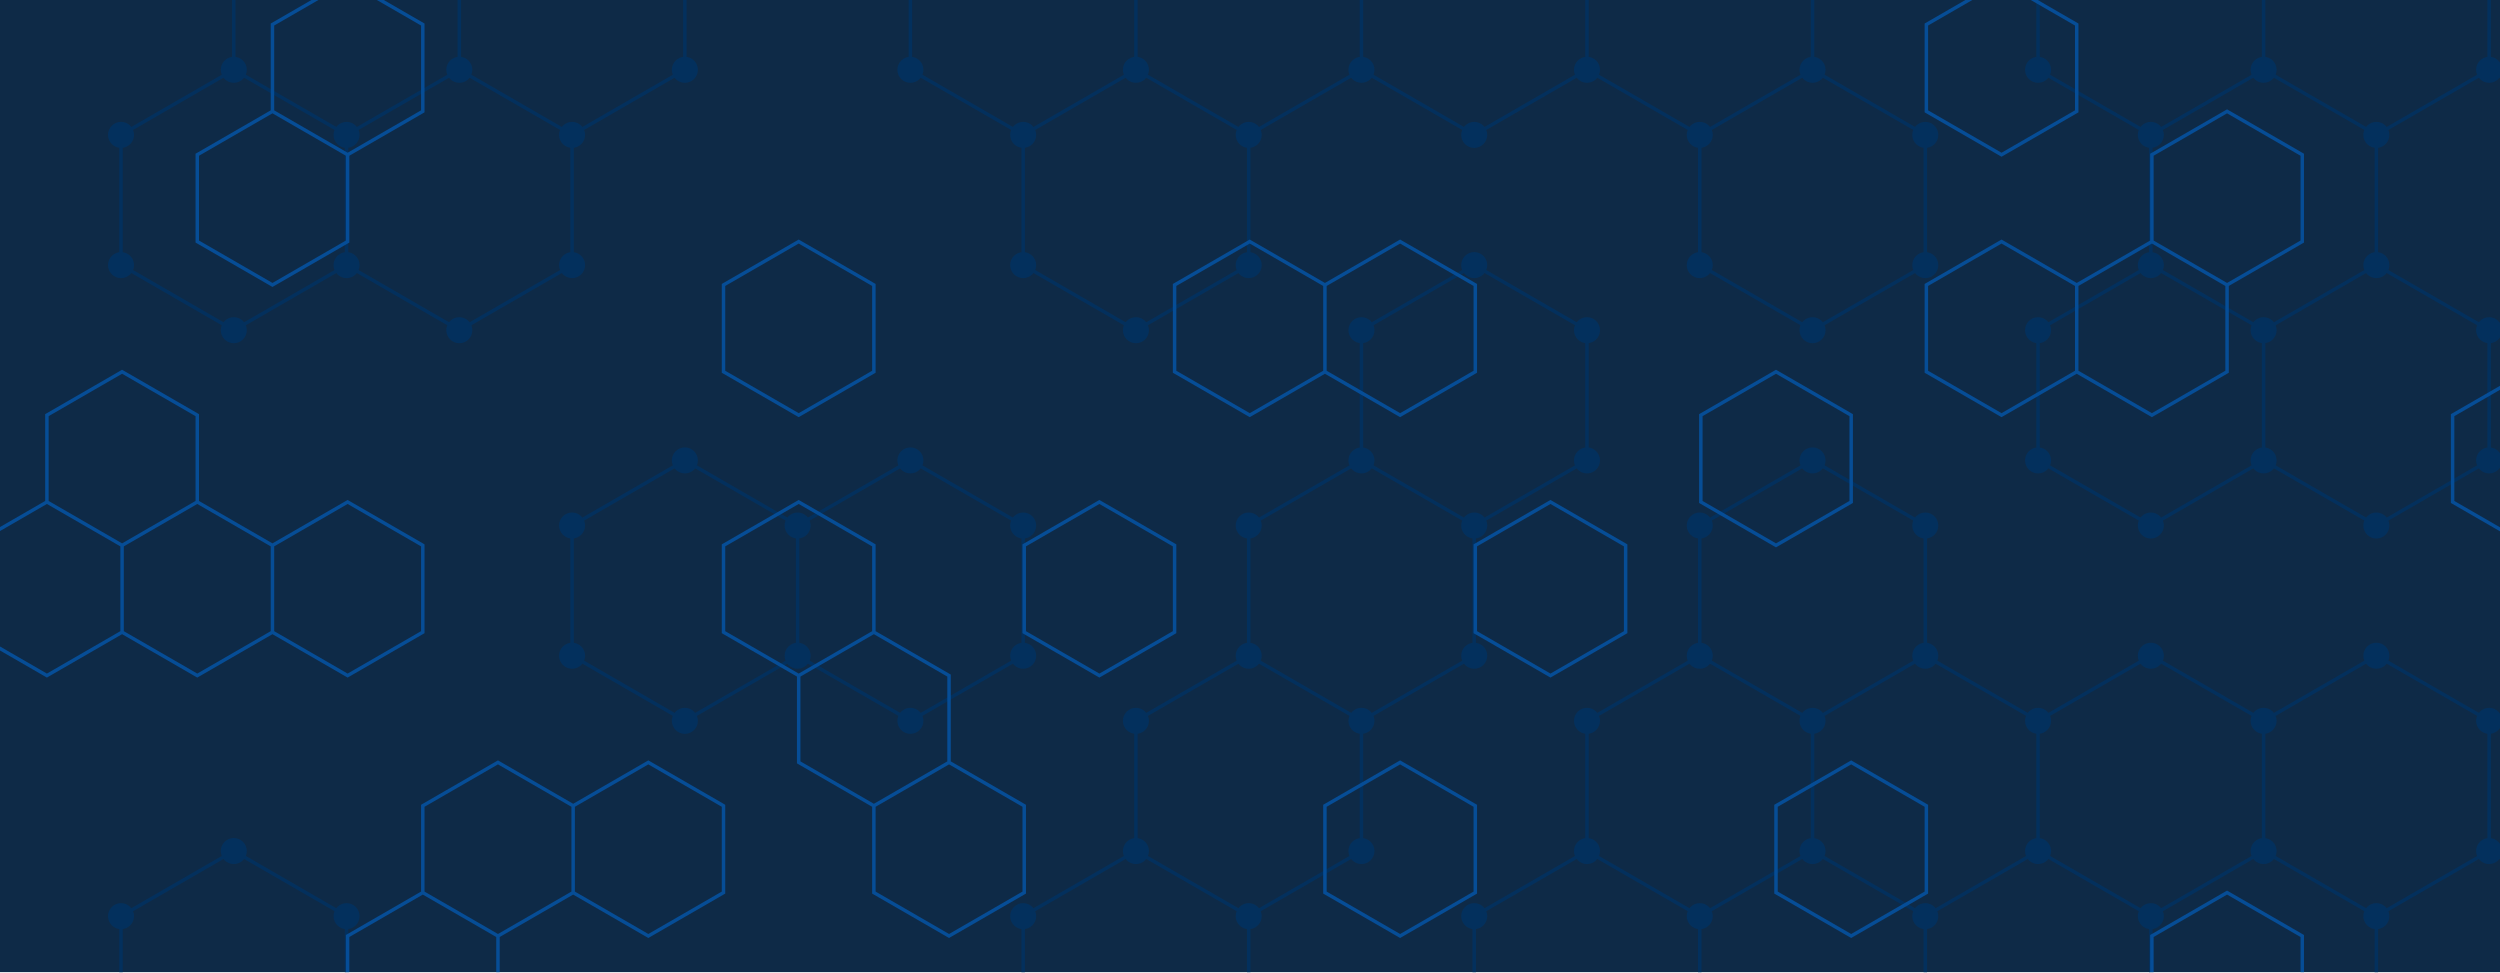
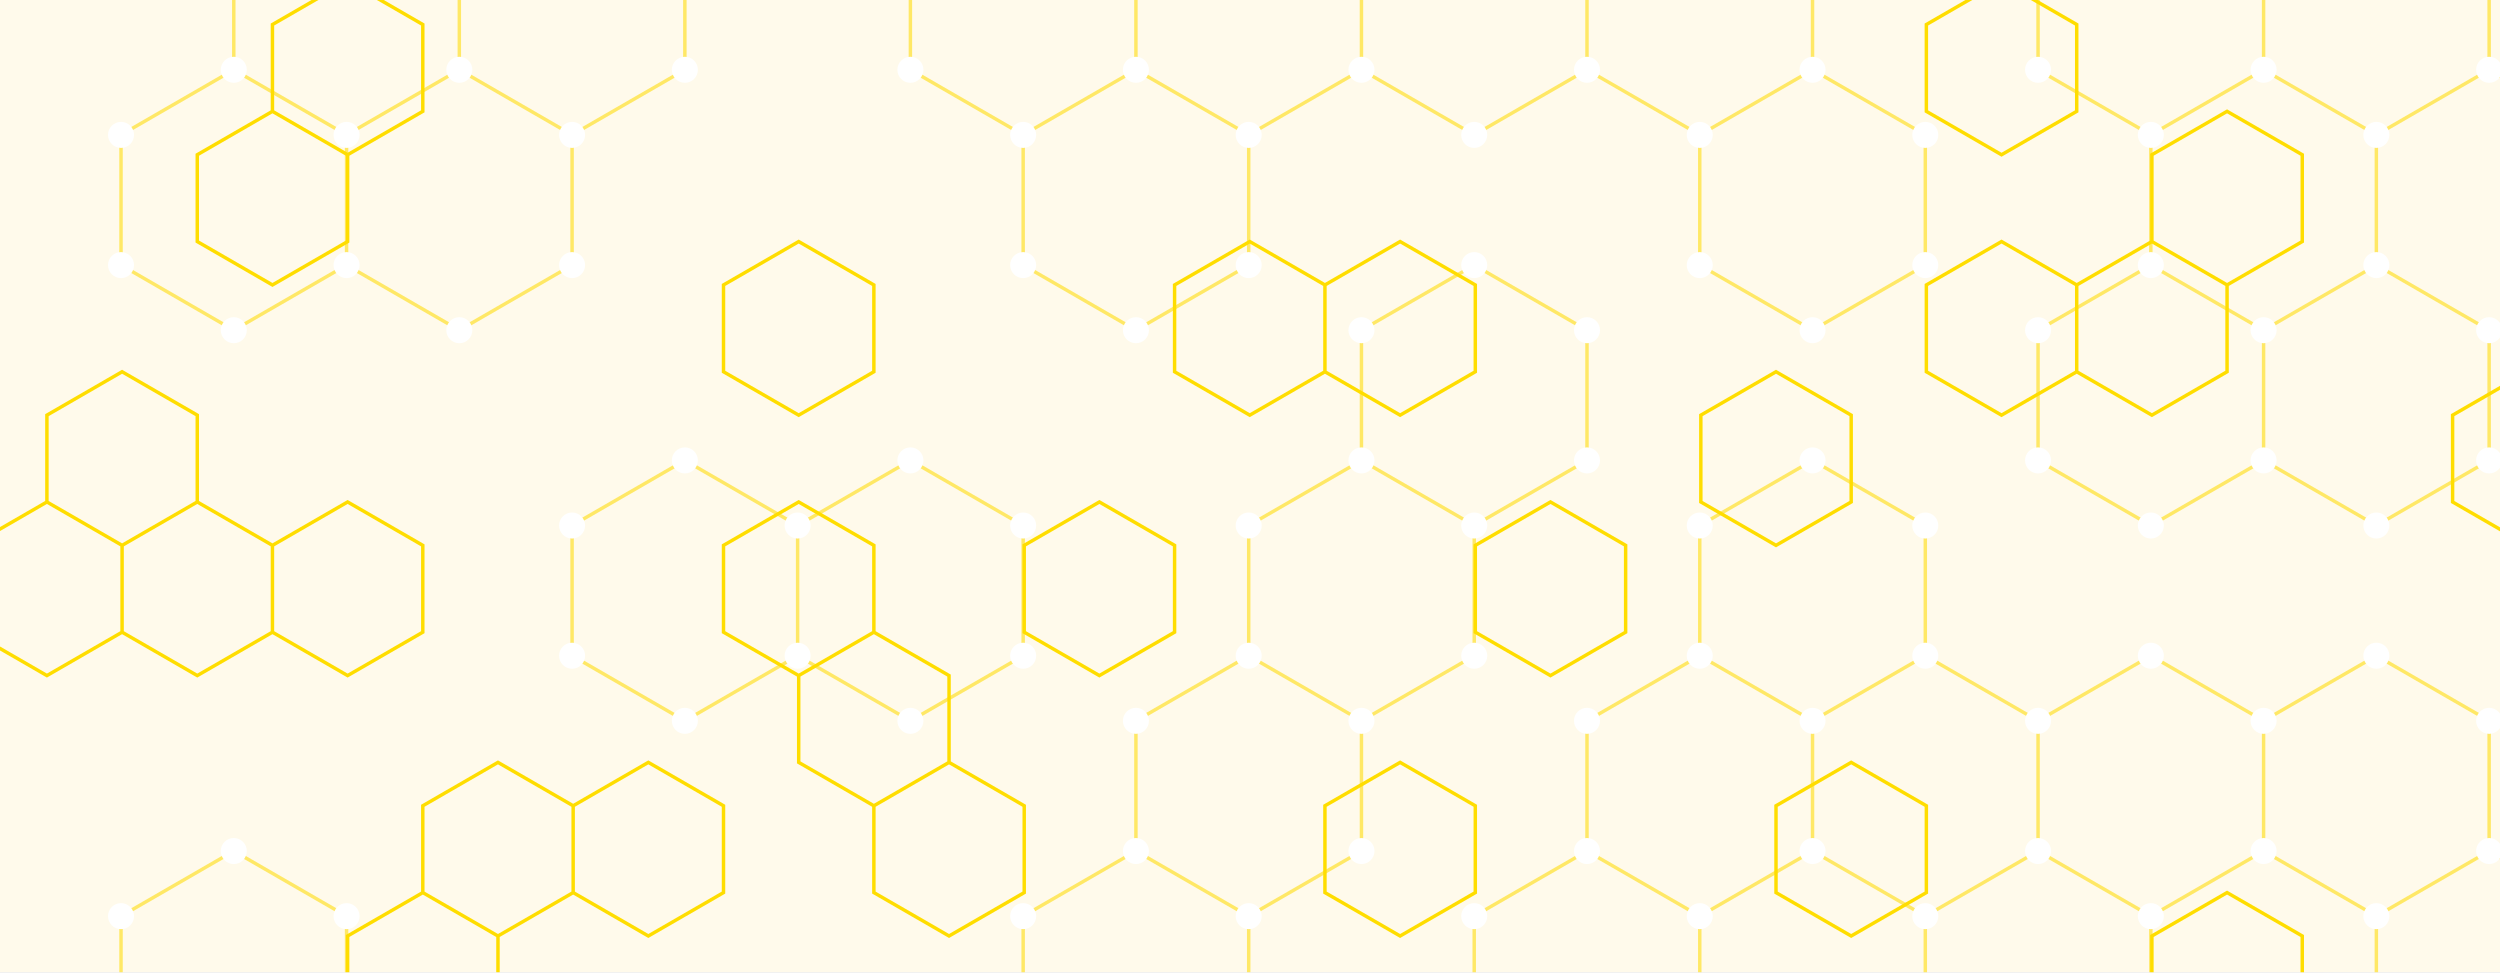
<svg xmlns="http://www.w3.org/2000/svg" version="1.1" width="1440" height="560" preserveAspectRatio="none" viewBox="0 0 1440 560">
  <g mask="url(&quot;#SvgjsMask1000&quot;)" fill="none">
-     <rect width="1440" height="560" x="0" y="0" fill="#0e2a47" />
-     <path d="M134.66 40.2L199.62 77.7L199.62 152.7L134.66 190.2L69.71 152.7L69.71 77.7zM134.66 490.2L199.62 527.7L199.62 602.7L134.66 640.2L69.71 602.7L69.71 527.7zM199.62 -72.3L264.57 -34.8L264.57 40.2L199.62 77.7L134.66 40.2L134.66 -34.8zM264.57 40.2L329.52 77.7L329.52 152.7L264.57 190.2L199.62 152.7L199.62 77.7zM329.52 -72.3L394.48 -34.8L394.48 40.2L329.52 77.7L264.57 40.2L264.57 -34.8zM394.48 265.2L459.43 302.7L459.43 377.7L394.48 415.2L329.52 377.7L329.52 302.7zM524.39 265.2L589.34 302.7L589.34 377.7L524.39 415.2L459.43 377.7L459.43 302.7zM589.34 -72.3L654.29 -34.8L654.29 40.2L589.34 77.7L524.39 40.2L524.39 -34.8zM654.29 40.2L719.25 77.7L719.25 152.7L654.29 190.2L589.34 152.7L589.34 77.7zM654.29 490.2L719.25 527.7L719.25 602.7L654.29 640.2L589.34 602.7L589.34 527.7zM719.25 -72.3L784.2 -34.8L784.2 40.2L719.25 77.7L654.29 40.2L654.29 -34.8zM784.2 265.2L849.16 302.7L849.16 377.7L784.2 415.2L719.25 377.7L719.25 302.7zM719.25 377.7L784.2 415.2L784.2 490.2L719.25 527.7L654.29 490.2L654.29 415.2zM849.15 -72.3L914.11 -34.8L914.11 40.2L849.15 77.7L784.2 40.2L784.2 -34.8zM849.15 152.7L914.11 190.2L914.11 265.2L849.15 302.7L784.2 265.2L784.2 190.2zM914.11 490.2L979.06 527.7L979.06 602.7L914.11 640.2L849.15 602.7L849.15 527.7zM979.06 -72.3L1044.02 -34.8L1044.02 40.2L979.06 77.7L914.11 40.2L914.11 -34.8zM1044.02 40.2L1108.97 77.7L1108.97 152.7L1044.02 190.2L979.06 152.7L979.06 77.7zM1044.02 265.2L1108.97 302.7L1108.97 377.7L1044.02 415.2L979.06 377.7L979.06 302.7zM979.06 377.7L1044.02 415.2L1044.02 490.2L979.06 527.7L914.11 490.2L914.11 415.2zM1044.02 490.2L1108.97 527.7L1108.97 602.7L1044.02 640.2L979.06 602.7L979.06 527.7zM1108.97 377.7L1173.92 415.2L1173.92 490.2L1108.97 527.7L1044.02 490.2L1044.02 415.2zM1238.88 -72.3L1303.83 -34.8L1303.83 40.2L1238.88 77.7L1173.92 40.2L1173.92 -34.8zM1303.83 40.2L1368.78 77.7L1368.78 152.7L1303.83 190.2L1238.88 152.7L1238.88 77.7zM1238.88 152.7L1303.83 190.2L1303.83 265.2L1238.88 302.7L1173.92 265.2L1173.92 190.2zM1238.88 377.7L1303.83 415.2L1303.83 490.2L1238.88 527.7L1173.92 490.2L1173.92 415.2zM1303.83 490.2L1368.78 527.7L1368.78 602.7L1303.83 640.2L1238.88 602.7L1238.88 527.7zM1368.79 -72.3L1433.74 -34.8L1433.74 40.2L1368.79 77.7L1303.83 40.2L1303.83 -34.8zM1368.79 152.7L1433.74 190.2L1433.74 265.2L1368.79 302.7L1303.83 265.2L1303.83 190.2zM1368.79 377.7L1433.74 415.2L1433.74 490.2L1368.79 527.7L1303.83 490.2L1303.83 415.2zM1433.74 490.2L1498.69 527.7L1498.69 602.7L1433.74 640.2L1368.79 602.7L1368.79 527.7zM1498.69 -72.3L1563.65 -34.8L1563.65 40.2L1498.69 77.7L1433.74 40.2L1433.74 -34.8zM1563.65 40.2L1628.6 77.7L1628.6 152.7L1563.65 190.2L1498.69 152.7L1498.69 77.7zM1563.65 265.2L1628.6 302.7L1628.6 377.7L1563.65 415.2L1498.69 377.7L1498.69 302.7z" stroke="#03305d" stroke-width="2" />
-     <path d="M127.16 40.2 a7.5 7.5 0 1 0 15 0 a7.5 7.5 0 1 0 -15 0zM192.12 77.7 a7.5 7.5 0 1 0 15 0 a7.5 7.5 0 1 0 -15 0zM192.12 152.7 a7.5 7.5 0 1 0 15 0 a7.5 7.5 0 1 0 -15 0zM127.16 190.2 a7.5 7.5 0 1 0 15 0 a7.5 7.5 0 1 0 -15 0zM62.21 152.7 a7.5 7.5 0 1 0 15 0 a7.5 7.5 0 1 0 -15 0zM62.21 77.7 a7.5 7.5 0 1 0 15 0 a7.5 7.5 0 1 0 -15 0zM127.16 490.2 a7.5 7.5 0 1 0 15 0 a7.5 7.5 0 1 0 -15 0zM192.12 527.7 a7.5 7.5 0 1 0 15 0 a7.5 7.5 0 1 0 -15 0zM192.12 602.7 a7.5 7.5 0 1 0 15 0 a7.5 7.5 0 1 0 -15 0zM127.16 640.2 a7.5 7.5 0 1 0 15 0 a7.5 7.5 0 1 0 -15 0zM62.21 602.7 a7.5 7.5 0 1 0 15 0 a7.5 7.5 0 1 0 -15 0zM62.21 527.7 a7.5 7.5 0 1 0 15 0 a7.5 7.5 0 1 0 -15 0zM192.12 -72.3 a7.5 7.5 0 1 0 15 0 a7.5 7.5 0 1 0 -15 0zM257.07 -34.8 a7.5 7.5 0 1 0 15 0 a7.5 7.5 0 1 0 -15 0zM257.07 40.2 a7.5 7.5 0 1 0 15 0 a7.5 7.5 0 1 0 -15 0zM127.16 -34.8 a7.5 7.5 0 1 0 15 0 a7.5 7.5 0 1 0 -15 0zM322.02 77.7 a7.5 7.5 0 1 0 15 0 a7.5 7.5 0 1 0 -15 0zM322.02 152.7 a7.5 7.5 0 1 0 15 0 a7.5 7.5 0 1 0 -15 0zM257.07 190.2 a7.5 7.5 0 1 0 15 0 a7.5 7.5 0 1 0 -15 0zM322.02 -72.3 a7.5 7.5 0 1 0 15 0 a7.5 7.5 0 1 0 -15 0zM386.98 -34.8 a7.5 7.5 0 1 0 15 0 a7.5 7.5 0 1 0 -15 0zM386.98 40.2 a7.5 7.5 0 1 0 15 0 a7.5 7.5 0 1 0 -15 0zM386.98 265.2 a7.5 7.5 0 1 0 15 0 a7.5 7.5 0 1 0 -15 0zM451.93 302.7 a7.5 7.5 0 1 0 15 0 a7.5 7.5 0 1 0 -15 0zM451.93 377.7 a7.5 7.5 0 1 0 15 0 a7.5 7.5 0 1 0 -15 0zM386.98 415.2 a7.5 7.5 0 1 0 15 0 a7.5 7.5 0 1 0 -15 0zM322.02 377.7 a7.5 7.5 0 1 0 15 0 a7.5 7.5 0 1 0 -15 0zM322.02 302.7 a7.5 7.5 0 1 0 15 0 a7.5 7.5 0 1 0 -15 0zM516.89 265.2 a7.5 7.5 0 1 0 15 0 a7.5 7.5 0 1 0 -15 0zM581.84 302.7 a7.5 7.5 0 1 0 15 0 a7.5 7.5 0 1 0 -15 0zM581.84 377.7 a7.5 7.5 0 1 0 15 0 a7.5 7.5 0 1 0 -15 0zM516.89 415.2 a7.5 7.5 0 1 0 15 0 a7.5 7.5 0 1 0 -15 0zM581.84 -72.3 a7.5 7.5 0 1 0 15 0 a7.5 7.5 0 1 0 -15 0zM646.79 -34.8 a7.5 7.5 0 1 0 15 0 a7.5 7.5 0 1 0 -15 0zM646.79 40.2 a7.5 7.5 0 1 0 15 0 a7.5 7.5 0 1 0 -15 0zM581.84 77.7 a7.5 7.5 0 1 0 15 0 a7.5 7.5 0 1 0 -15 0zM516.89 40.2 a7.5 7.5 0 1 0 15 0 a7.5 7.5 0 1 0 -15 0zM516.89 -34.8 a7.5 7.5 0 1 0 15 0 a7.5 7.5 0 1 0 -15 0zM711.75 77.7 a7.5 7.5 0 1 0 15 0 a7.5 7.5 0 1 0 -15 0zM711.75 152.7 a7.5 7.5 0 1 0 15 0 a7.5 7.5 0 1 0 -15 0zM646.79 190.2 a7.5 7.5 0 1 0 15 0 a7.5 7.5 0 1 0 -15 0zM581.84 152.7 a7.5 7.5 0 1 0 15 0 a7.5 7.5 0 1 0 -15 0zM646.79 490.2 a7.5 7.5 0 1 0 15 0 a7.5 7.5 0 1 0 -15 0zM711.75 527.7 a7.5 7.5 0 1 0 15 0 a7.5 7.5 0 1 0 -15 0zM711.75 602.7 a7.5 7.5 0 1 0 15 0 a7.5 7.5 0 1 0 -15 0zM646.79 640.2 a7.5 7.5 0 1 0 15 0 a7.5 7.5 0 1 0 -15 0zM581.84 602.7 a7.5 7.5 0 1 0 15 0 a7.5 7.5 0 1 0 -15 0zM581.84 527.7 a7.5 7.5 0 1 0 15 0 a7.5 7.5 0 1 0 -15 0zM711.75 -72.3 a7.5 7.5 0 1 0 15 0 a7.5 7.5 0 1 0 -15 0zM776.7 -34.8 a7.5 7.5 0 1 0 15 0 a7.5 7.5 0 1 0 -15 0zM776.7 40.2 a7.5 7.5 0 1 0 15 0 a7.5 7.5 0 1 0 -15 0zM776.7 265.2 a7.5 7.5 0 1 0 15 0 a7.5 7.5 0 1 0 -15 0zM841.66 302.7 a7.5 7.5 0 1 0 15 0 a7.5 7.5 0 1 0 -15 0zM841.66 377.7 a7.5 7.5 0 1 0 15 0 a7.5 7.5 0 1 0 -15 0zM776.7 415.2 a7.5 7.5 0 1 0 15 0 a7.5 7.5 0 1 0 -15 0zM711.75 377.7 a7.5 7.5 0 1 0 15 0 a7.5 7.5 0 1 0 -15 0zM711.75 302.7 a7.5 7.5 0 1 0 15 0 a7.5 7.5 0 1 0 -15 0zM776.7 490.2 a7.5 7.5 0 1 0 15 0 a7.5 7.5 0 1 0 -15 0zM646.79 415.2 a7.5 7.5 0 1 0 15 0 a7.5 7.5 0 1 0 -15 0zM841.65 -72.3 a7.5 7.5 0 1 0 15 0 a7.5 7.5 0 1 0 -15 0zM906.61 -34.8 a7.5 7.5 0 1 0 15 0 a7.5 7.5 0 1 0 -15 0zM906.61 40.2 a7.5 7.5 0 1 0 15 0 a7.5 7.5 0 1 0 -15 0zM841.65 77.7 a7.5 7.5 0 1 0 15 0 a7.5 7.5 0 1 0 -15 0zM841.65 152.7 a7.5 7.5 0 1 0 15 0 a7.5 7.5 0 1 0 -15 0zM906.61 190.2 a7.5 7.5 0 1 0 15 0 a7.5 7.5 0 1 0 -15 0zM906.61 265.2 a7.5 7.5 0 1 0 15 0 a7.5 7.5 0 1 0 -15 0zM841.65 302.7 a7.5 7.5 0 1 0 15 0 a7.5 7.5 0 1 0 -15 0zM776.7 190.2 a7.5 7.5 0 1 0 15 0 a7.5 7.5 0 1 0 -15 0zM906.61 490.2 a7.5 7.5 0 1 0 15 0 a7.5 7.5 0 1 0 -15 0zM971.56 527.7 a7.5 7.5 0 1 0 15 0 a7.5 7.5 0 1 0 -15 0zM971.56 602.7 a7.5 7.5 0 1 0 15 0 a7.5 7.5 0 1 0 -15 0zM906.61 640.2 a7.5 7.5 0 1 0 15 0 a7.5 7.5 0 1 0 -15 0zM841.65 602.7 a7.5 7.5 0 1 0 15 0 a7.5 7.5 0 1 0 -15 0zM841.65 527.7 a7.5 7.5 0 1 0 15 0 a7.5 7.5 0 1 0 -15 0zM971.56 -72.3 a7.5 7.5 0 1 0 15 0 a7.5 7.5 0 1 0 -15 0zM1036.52 -34.8 a7.5 7.5 0 1 0 15 0 a7.5 7.5 0 1 0 -15 0zM1036.52 40.2 a7.5 7.5 0 1 0 15 0 a7.5 7.5 0 1 0 -15 0zM971.56 77.7 a7.5 7.5 0 1 0 15 0 a7.5 7.5 0 1 0 -15 0zM1101.47 77.7 a7.5 7.5 0 1 0 15 0 a7.5 7.5 0 1 0 -15 0zM1101.47 152.7 a7.5 7.5 0 1 0 15 0 a7.5 7.5 0 1 0 -15 0zM1036.52 190.2 a7.5 7.5 0 1 0 15 0 a7.5 7.5 0 1 0 -15 0zM971.56 152.7 a7.5 7.5 0 1 0 15 0 a7.5 7.5 0 1 0 -15 0zM1036.52 265.2 a7.5 7.5 0 1 0 15 0 a7.5 7.5 0 1 0 -15 0zM1101.47 302.7 a7.5 7.5 0 1 0 15 0 a7.5 7.5 0 1 0 -15 0zM1101.47 377.7 a7.5 7.5 0 1 0 15 0 a7.5 7.5 0 1 0 -15 0zM1036.52 415.2 a7.5 7.5 0 1 0 15 0 a7.5 7.5 0 1 0 -15 0zM971.56 377.7 a7.5 7.5 0 1 0 15 0 a7.5 7.5 0 1 0 -15 0zM971.56 302.7 a7.5 7.5 0 1 0 15 0 a7.5 7.5 0 1 0 -15 0zM1036.52 490.2 a7.5 7.5 0 1 0 15 0 a7.5 7.5 0 1 0 -15 0zM906.61 415.2 a7.5 7.5 0 1 0 15 0 a7.5 7.5 0 1 0 -15 0zM1101.47 527.7 a7.5 7.5 0 1 0 15 0 a7.5 7.5 0 1 0 -15 0zM1101.47 602.7 a7.5 7.5 0 1 0 15 0 a7.5 7.5 0 1 0 -15 0zM1036.52 640.2 a7.5 7.5 0 1 0 15 0 a7.5 7.5 0 1 0 -15 0zM1166.42 415.2 a7.5 7.5 0 1 0 15 0 a7.5 7.5 0 1 0 -15 0zM1166.42 490.2 a7.5 7.5 0 1 0 15 0 a7.5 7.5 0 1 0 -15 0zM1231.38 -72.3 a7.5 7.5 0 1 0 15 0 a7.5 7.5 0 1 0 -15 0zM1296.33 -34.8 a7.5 7.5 0 1 0 15 0 a7.5 7.5 0 1 0 -15 0zM1296.33 40.2 a7.5 7.5 0 1 0 15 0 a7.5 7.5 0 1 0 -15 0zM1231.38 77.7 a7.5 7.5 0 1 0 15 0 a7.5 7.5 0 1 0 -15 0zM1166.42 40.2 a7.5 7.5 0 1 0 15 0 a7.5 7.5 0 1 0 -15 0zM1166.42 -34.8 a7.5 7.5 0 1 0 15 0 a7.5 7.5 0 1 0 -15 0zM1361.28 77.7 a7.5 7.5 0 1 0 15 0 a7.5 7.5 0 1 0 -15 0zM1361.28 152.7 a7.5 7.5 0 1 0 15 0 a7.5 7.5 0 1 0 -15 0zM1296.33 190.2 a7.5 7.5 0 1 0 15 0 a7.5 7.5 0 1 0 -15 0zM1231.38 152.7 a7.5 7.5 0 1 0 15 0 a7.5 7.5 0 1 0 -15 0zM1296.33 265.2 a7.5 7.5 0 1 0 15 0 a7.5 7.5 0 1 0 -15 0zM1231.38 302.7 a7.5 7.5 0 1 0 15 0 a7.5 7.5 0 1 0 -15 0zM1166.42 265.2 a7.5 7.5 0 1 0 15 0 a7.5 7.5 0 1 0 -15 0zM1166.42 190.2 a7.5 7.5 0 1 0 15 0 a7.5 7.5 0 1 0 -15 0zM1231.38 377.7 a7.5 7.5 0 1 0 15 0 a7.5 7.5 0 1 0 -15 0zM1296.33 415.2 a7.5 7.5 0 1 0 15 0 a7.5 7.5 0 1 0 -15 0zM1296.33 490.2 a7.5 7.5 0 1 0 15 0 a7.5 7.5 0 1 0 -15 0zM1231.38 527.7 a7.5 7.5 0 1 0 15 0 a7.5 7.5 0 1 0 -15 0zM1361.28 527.7 a7.5 7.5 0 1 0 15 0 a7.5 7.5 0 1 0 -15 0zM1361.28 602.7 a7.5 7.5 0 1 0 15 0 a7.5 7.5 0 1 0 -15 0zM1296.33 640.2 a7.5 7.5 0 1 0 15 0 a7.5 7.5 0 1 0 -15 0zM1231.38 602.7 a7.5 7.5 0 1 0 15 0 a7.5 7.5 0 1 0 -15 0zM1361.29 -72.3 a7.5 7.5 0 1 0 15 0 a7.5 7.5 0 1 0 -15 0zM1426.24 -34.8 a7.5 7.5 0 1 0 15 0 a7.5 7.5 0 1 0 -15 0zM1426.24 40.2 a7.5 7.5 0 1 0 15 0 a7.5 7.5 0 1 0 -15 0zM1361.29 77.7 a7.5 7.5 0 1 0 15 0 a7.5 7.5 0 1 0 -15 0zM1361.29 152.7 a7.5 7.5 0 1 0 15 0 a7.5 7.5 0 1 0 -15 0zM1426.24 190.2 a7.5 7.5 0 1 0 15 0 a7.5 7.5 0 1 0 -15 0zM1426.24 265.2 a7.5 7.5 0 1 0 15 0 a7.5 7.5 0 1 0 -15 0zM1361.29 302.7 a7.5 7.5 0 1 0 15 0 a7.5 7.5 0 1 0 -15 0zM1361.29 377.7 a7.5 7.5 0 1 0 15 0 a7.5 7.5 0 1 0 -15 0zM1426.24 415.2 a7.5 7.5 0 1 0 15 0 a7.5 7.5 0 1 0 -15 0zM1426.24 490.2 a7.5 7.5 0 1 0 15 0 a7.5 7.5 0 1 0 -15 0zM1361.29 527.7 a7.5 7.5 0 1 0 15 0 a7.5 7.5 0 1 0 -15 0zM1491.19 527.7 a7.5 7.5 0 1 0 15 0 a7.5 7.5 0 1 0 -15 0zM1491.19 602.7 a7.5 7.5 0 1 0 15 0 a7.5 7.5 0 1 0 -15 0zM1426.24 640.2 a7.5 7.5 0 1 0 15 0 a7.5 7.5 0 1 0 -15 0zM1361.29 602.7 a7.5 7.5 0 1 0 15 0 a7.5 7.5 0 1 0 -15 0zM1491.19 -72.3 a7.5 7.5 0 1 0 15 0 a7.5 7.5 0 1 0 -15 0zM1556.15 -34.8 a7.5 7.5 0 1 0 15 0 a7.5 7.5 0 1 0 -15 0zM1556.15 40.2 a7.5 7.5 0 1 0 15 0 a7.5 7.5 0 1 0 -15 0zM1491.19 77.7 a7.5 7.5 0 1 0 15 0 a7.5 7.5 0 1 0 -15 0zM1621.1 77.7 a7.5 7.5 0 1 0 15 0 a7.5 7.5 0 1 0 -15 0zM1621.1 152.7 a7.5 7.5 0 1 0 15 0 a7.5 7.5 0 1 0 -15 0zM1556.15 190.2 a7.5 7.5 0 1 0 15 0 a7.5 7.5 0 1 0 -15 0zM1491.19 152.7 a7.5 7.5 0 1 0 15 0 a7.5 7.5 0 1 0 -15 0zM1556.15 265.2 a7.5 7.5 0 1 0 15 0 a7.5 7.5 0 1 0 -15 0zM1621.1 302.7 a7.5 7.5 0 1 0 15 0 a7.5 7.5 0 1 0 -15 0zM1621.1 377.7 a7.5 7.5 0 1 0 15 0 a7.5 7.5 0 1 0 -15 0zM1556.15 415.2 a7.5 7.5 0 1 0 15 0 a7.5 7.5 0 1 0 -15 0zM1491.19 377.7 a7.5 7.5 0 1 0 15 0 a7.5 7.5 0 1 0 -15 0zM1491.19 302.7 a7.5 7.5 0 1 0 15 0 a7.5 7.5 0 1 0 -15 0z" fill="#03305d" />
-     <path d="M70.32 214.13L113.63 239.13L113.63 289.13L70.32 314.13L27.02 289.13L27.02 239.13zM27.02 289.13L70.32 314.13L70.32 364.13L27.02 389.13L-16.28 364.13L-16.28 314.13zM156.93 64.13L200.23 89.13L200.23 139.13L156.93 164.13L113.63 139.13L113.63 89.13zM113.63 289.13L156.93 314.13L156.93 364.13L113.63 389.13L70.32 364.13L70.32 314.13zM200.23 -10.87L243.53 14.13L243.53 64.13L200.23 89.13L156.93 64.13L156.93 14.13zM200.23 289.13L243.53 314.13L243.53 364.13L200.23 389.13L156.93 364.13L156.93 314.13zM243.53 514.13L286.83 539.13L286.83 589.13L243.53 614.13L200.23 589.13L200.23 539.13zM286.83 439.13L330.14 464.13L330.14 514.13L286.83 539.13L243.53 514.13L243.53 464.13zM373.44 439.13L416.74 464.13L416.74 514.13L373.44 539.13L330.14 514.13L330.14 464.13zM460.05 139.13L503.35 164.13L503.35 214.13L460.05 239.13L416.74 214.13L416.74 164.13zM460.05 289.13L503.35 314.13L503.35 364.13L460.05 389.13L416.74 364.13L416.74 314.13zM503.35 364.13L546.65 389.13L546.65 439.13L503.35 464.13L460.05 439.13L460.05 389.13zM546.65 439.13L589.95 464.13L589.95 514.13L546.65 539.13L503.35 514.13L503.35 464.13zM633.25 289.13L676.56 314.13L676.56 364.13L633.25 389.13L589.95 364.13L589.95 314.13zM719.86 139.13L763.16 164.13L763.16 214.13L719.86 239.13L676.56 214.13L676.56 164.13zM806.47 139.13L849.77 164.13L849.77 214.13L806.47 239.13L763.16 214.13L763.16 164.13zM806.47 439.13L849.77 464.13L849.77 514.13L806.47 539.13L763.16 514.13L763.16 464.13zM893.07 289.13L936.37 314.13L936.37 364.13L893.07 389.13L849.77 364.13L849.77 314.13zM1022.98 214.13L1066.28 239.13L1066.28 289.13L1022.98 314.13L979.68 289.13L979.68 239.13zM1066.28 439.13L1109.58 464.13L1109.58 514.13L1066.28 539.13L1022.98 514.13L1022.98 464.13zM1152.88 -10.87L1196.19 14.13L1196.19 64.13L1152.88 89.13L1109.58 64.13L1109.58 14.13zM1152.88 139.13L1196.19 164.13L1196.19 214.13L1152.88 239.13L1109.58 214.13L1109.58 164.13zM1282.79 64.13L1326.1 89.13L1326.1 139.13L1282.79 164.13L1239.49 139.13L1239.49 89.13zM1239.49 139.13L1282.79 164.13L1282.79 214.13L1239.49 239.13L1196.19 214.13L1196.19 164.13zM1282.79 514.13L1326.1 539.13L1326.1 589.13L1282.79 614.13L1239.49 589.13L1239.49 539.13zM1456 214.13L1499.31 239.13L1499.31 289.13L1456 314.13L1412.7 289.13L1412.7 239.13z" stroke="rgba(6, 80, 156, 0.93)" stroke-width="2" />
+     <rect width="1440" height="560" x="0" y="0" fill="#FFFAEB" />
+     <path d="M134.66 40.2L199.62 77.7L199.62 152.7L134.66 190.2L69.71 152.7L69.71 77.7zM134.66 490.2L199.62 527.7L199.62 602.7L134.66 640.2L69.71 602.7L69.71 527.7zM199.62 -72.3L264.57 -34.8L264.57 40.2L199.62 77.7L134.66 40.2L134.66 -34.8zM264.57 40.2L329.52 77.7L329.52 152.7L264.57 190.2L199.62 152.7L199.62 77.7zM329.52 -72.3L394.48 -34.8L394.48 40.2L329.52 77.7L264.57 40.2L264.57 -34.8zM394.48 265.2L459.43 302.7L459.43 377.7L394.48 415.2L329.52 377.7L329.52 302.7zM524.39 265.2L589.34 302.7L589.34 377.7L524.39 415.2L459.43 377.7L459.43 302.7zM589.34 -72.3L654.29 -34.8L654.29 40.2L589.34 77.7L524.39 40.2L524.39 -34.8zM654.29 40.2L719.25 77.7L719.25 152.7L654.29 190.2L589.34 152.7L589.34 77.7zM654.29 490.2L719.25 527.7L719.25 602.7L654.29 640.2L589.34 602.7L589.34 527.7zM719.25 -72.3L784.2 -34.8L784.2 40.2L719.25 77.7L654.29 40.2L654.29 -34.8zM784.2 265.2L849.16 302.7L849.16 377.7L784.2 415.2L719.25 377.7L719.25 302.7zM719.25 377.7L784.2 415.2L784.2 490.2L719.25 527.7L654.29 490.2L654.29 415.2zM849.15 -72.3L914.11 -34.8L914.11 40.2L849.15 77.7L784.2 40.2L784.2 -34.8zM849.15 152.7L914.11 190.2L914.11 265.2L849.15 302.7L784.2 265.2L784.2 190.2zM914.11 490.2L979.06 527.7L979.06 602.7L914.11 640.2L849.15 602.7L849.15 527.7zM979.06 -72.3L1044.02 -34.8L1044.02 40.2L979.06 77.7L914.11 40.2L914.11 -34.8zM1044.02 40.2L1108.97 77.7L1108.97 152.7L1044.02 190.2L979.06 152.7L979.06 77.7zM1044.02 265.2L1108.97 302.7L1108.97 377.7L1044.02 415.2L979.06 377.7L979.06 302.7zM979.06 377.7L1044.02 415.2L1044.02 490.2L979.06 527.7L914.11 490.2L914.11 415.2zM1044.02 490.2L1108.97 527.7L1108.97 602.7L1044.02 640.2L979.06 602.7L979.06 527.7zM1108.97 377.7L1173.92 415.2L1173.92 490.2L1108.97 527.7L1044.02 490.2L1044.02 415.2zM1238.88 -72.3L1303.83 -34.8L1303.83 40.2L1238.88 77.7L1173.92 40.2L1173.92 -34.8zM1303.83 40.2L1368.78 77.7L1368.78 152.7L1303.83 190.2L1238.88 152.7L1238.88 77.7zM1238.88 152.7L1303.83 190.2L1303.83 265.2L1238.88 302.7L1173.92 265.2L1173.92 190.2zM1238.88 377.7L1303.83 415.2L1303.83 490.2L1238.88 527.7L1173.92 490.2L1173.92 415.2zM1303.83 490.2L1368.78 527.7L1368.78 602.7L1303.83 640.2L1238.88 602.7L1238.88 527.7zM1368.79 -72.3L1433.74 -34.8L1433.74 40.2L1368.79 77.7L1303.83 40.2L1303.83 -34.8zM1368.79 152.7L1433.74 190.2L1433.74 265.2L1368.79 302.7L1303.83 265.2L1303.83 190.2zM1368.79 377.7L1433.74 415.2L1433.74 490.2L1368.79 527.7L1303.83 490.2L1303.83 415.2zM1433.74 490.2L1498.69 527.7L1498.69 602.7L1433.74 640.2L1368.79 602.7L1368.79 527.7zM1498.69 -72.3L1563.65 -34.8L1563.65 40.2L1498.69 77.7L1433.74 40.2L1433.74 -34.8zM1563.65 40.2L1628.6 77.7L1628.6 152.7L1563.65 190.2L1498.69 152.7L1498.69 77.7zM1563.65 265.2L1628.6 302.7L1628.6 377.7L1563.65 415.2L1498.69 377.7L1498.69 302.7z" stroke="#FFE866" stroke-width="2" />
+     <path d="M127.16 40.2 a7.5 7.5 0 1 0 15 0 a7.5 7.5 0 1 0 -15 0zM192.12 77.7 a7.5 7.5 0 1 0 15 0 a7.5 7.5 0 1 0 -15 0zM192.12 152.7 a7.5 7.5 0 1 0 15 0 a7.5 7.5 0 1 0 -15 0zM127.16 190.2 a7.5 7.5 0 1 0 15 0 a7.5 7.5 0 1 0 -15 0zM62.21 152.7 a7.5 7.5 0 1 0 15 0 a7.5 7.5 0 1 0 -15 0zM62.21 77.7 a7.5 7.5 0 1 0 15 0 a7.5 7.5 0 1 0 -15 0zM127.16 490.2 a7.5 7.5 0 1 0 15 0 a7.5 7.5 0 1 0 -15 0zM192.12 527.7 a7.5 7.5 0 1 0 15 0 a7.5 7.5 0 1 0 -15 0zM192.12 602.7 a7.5 7.5 0 1 0 15 0 a7.5 7.5 0 1 0 -15 0zM127.16 640.2 a7.5 7.5 0 1 0 15 0 a7.5 7.5 0 1 0 -15 0zM62.21 602.7 a7.5 7.5 0 1 0 15 0 a7.5 7.5 0 1 0 -15 0zM62.21 527.7 a7.5 7.5 0 1 0 15 0 a7.5 7.5 0 1 0 -15 0zM192.12 -72.3 a7.5 7.5 0 1 0 15 0 a7.5 7.5 0 1 0 -15 0zM257.07 -34.8 a7.5 7.5 0 1 0 15 0 a7.5 7.5 0 1 0 -15 0zM257.07 40.2 a7.5 7.5 0 1 0 15 0 a7.5 7.5 0 1 0 -15 0zM127.16 -34.8 a7.5 7.5 0 1 0 15 0 a7.5 7.5 0 1 0 -15 0zM322.02 77.7 a7.5 7.5 0 1 0 15 0 a7.5 7.5 0 1 0 -15 0zM322.02 152.7 a7.5 7.5 0 1 0 15 0 a7.5 7.5 0 1 0 -15 0zM257.07 190.2 a7.5 7.5 0 1 0 15 0 a7.5 7.5 0 1 0 -15 0zM322.02 -72.3 a7.5 7.5 0 1 0 15 0 a7.5 7.5 0 1 0 -15 0zM386.98 -34.8 a7.5 7.5 0 1 0 15 0 a7.5 7.5 0 1 0 -15 0zM386.98 40.2 a7.5 7.5 0 1 0 15 0 a7.5 7.5 0 1 0 -15 0zM386.98 265.2 a7.5 7.5 0 1 0 15 0 a7.5 7.5 0 1 0 -15 0zM451.93 302.7 a7.5 7.5 0 1 0 15 0 a7.5 7.5 0 1 0 -15 0zM451.93 377.7 a7.5 7.5 0 1 0 15 0 a7.5 7.5 0 1 0 -15 0zM386.98 415.2 a7.5 7.5 0 1 0 15 0 a7.5 7.5 0 1 0 -15 0zM322.02 377.7 a7.5 7.5 0 1 0 15 0 a7.5 7.5 0 1 0 -15 0zM322.02 302.7 a7.5 7.5 0 1 0 15 0 a7.5 7.5 0 1 0 -15 0zM516.89 265.2 a7.5 7.5 0 1 0 15 0 a7.5 7.5 0 1 0 -15 0zM581.84 302.7 a7.5 7.5 0 1 0 15 0 a7.5 7.5 0 1 0 -15 0zM581.84 377.7 a7.5 7.5 0 1 0 15 0 a7.5 7.5 0 1 0 -15 0zM516.89 415.2 a7.5 7.5 0 1 0 15 0 a7.5 7.5 0 1 0 -15 0zM581.84 -72.3 a7.5 7.5 0 1 0 15 0 a7.5 7.5 0 1 0 -15 0zM646.79 -34.8 a7.5 7.5 0 1 0 15 0 a7.5 7.5 0 1 0 -15 0zM646.79 40.2 a7.5 7.5 0 1 0 15 0 a7.5 7.5 0 1 0 -15 0zM581.84 77.7 a7.5 7.5 0 1 0 15 0 a7.5 7.5 0 1 0 -15 0zM516.89 40.2 a7.5 7.5 0 1 0 15 0 a7.5 7.5 0 1 0 -15 0zM516.89 -34.8 a7.5 7.5 0 1 0 15 0 a7.5 7.5 0 1 0 -15 0zM711.75 77.7 a7.5 7.5 0 1 0 15 0 a7.5 7.5 0 1 0 -15 0zM711.75 152.7 a7.5 7.5 0 1 0 15 0 a7.5 7.5 0 1 0 -15 0zM646.79 190.2 a7.5 7.5 0 1 0 15 0 a7.5 7.5 0 1 0 -15 0zM581.84 152.7 a7.5 7.5 0 1 0 15 0 a7.5 7.5 0 1 0 -15 0zM646.79 490.2 a7.5 7.5 0 1 0 15 0 a7.5 7.5 0 1 0 -15 0zM711.75 527.7 a7.5 7.5 0 1 0 15 0 a7.5 7.5 0 1 0 -15 0zM711.75 602.7 a7.5 7.5 0 1 0 15 0 a7.5 7.5 0 1 0 -15 0zM646.79 640.2 a7.5 7.5 0 1 0 15 0 a7.5 7.5 0 1 0 -15 0zM581.84 602.7 a7.5 7.5 0 1 0 15 0 a7.5 7.5 0 1 0 -15 0zM581.84 527.7 a7.5 7.5 0 1 0 15 0 a7.5 7.5 0 1 0 -15 0zM711.75 -72.3 a7.5 7.5 0 1 0 15 0 a7.5 7.5 0 1 0 -15 0zM776.7 -34.8 a7.5 7.5 0 1 0 15 0 a7.5 7.5 0 1 0 -15 0zM776.7 40.2 a7.5 7.5 0 1 0 15 0 a7.5 7.5 0 1 0 -15 0zM776.7 265.2 a7.5 7.5 0 1 0 15 0 a7.5 7.5 0 1 0 -15 0zM841.66 302.7 a7.5 7.5 0 1 0 15 0 a7.5 7.5 0 1 0 -15 0zM841.66 377.7 a7.5 7.5 0 1 0 15 0 a7.5 7.5 0 1 0 -15 0zM776.7 415.2 a7.5 7.5 0 1 0 15 0 a7.5 7.5 0 1 0 -15 0zM711.75 377.7 a7.5 7.5 0 1 0 15 0 a7.5 7.5 0 1 0 -15 0zM711.75 302.7 a7.5 7.5 0 1 0 15 0 a7.5 7.5 0 1 0 -15 0zM776.7 490.2 a7.5 7.5 0 1 0 15 0 a7.5 7.5 0 1 0 -15 0zM646.79 415.2 a7.5 7.5 0 1 0 15 0 a7.5 7.5 0 1 0 -15 0zM841.65 -72.3 a7.5 7.5 0 1 0 15 0 a7.5 7.5 0 1 0 -15 0zM906.61 -34.8 a7.5 7.5 0 1 0 15 0 a7.5 7.5 0 1 0 -15 0zM906.61 40.2 a7.5 7.5 0 1 0 15 0 a7.5 7.5 0 1 0 -15 0zM841.65 77.7 a7.5 7.5 0 1 0 15 0 a7.5 7.5 0 1 0 -15 0zM841.65 152.7 a7.5 7.5 0 1 0 15 0 a7.5 7.5 0 1 0 -15 0zM906.61 190.2 a7.5 7.5 0 1 0 15 0 a7.5 7.5 0 1 0 -15 0zM906.61 265.2 a7.5 7.5 0 1 0 15 0 a7.5 7.5 0 1 0 -15 0zM841.65 302.7 a7.5 7.5 0 1 0 15 0 a7.5 7.5 0 1 0 -15 0zM776.7 190.2 a7.5 7.5 0 1 0 15 0 a7.5 7.5 0 1 0 -15 0zM906.61 490.2 a7.5 7.5 0 1 0 15 0 a7.5 7.5 0 1 0 -15 0zM971.56 527.7 a7.5 7.5 0 1 0 15 0 a7.5 7.5 0 1 0 -15 0zM971.56 602.7 a7.5 7.5 0 1 0 15 0 a7.5 7.5 0 1 0 -15 0zM906.61 640.2 a7.5 7.5 0 1 0 15 0 a7.5 7.5 0 1 0 -15 0zM841.65 602.7 a7.5 7.5 0 1 0 15 0 a7.5 7.5 0 1 0 -15 0zM841.65 527.7 a7.5 7.5 0 1 0 15 0 a7.5 7.5 0 1 0 -15 0zM971.56 -72.3 a7.5 7.5 0 1 0 15 0 a7.5 7.5 0 1 0 -15 0zM1036.52 -34.8 a7.5 7.5 0 1 0 15 0 a7.5 7.5 0 1 0 -15 0zM1036.52 40.2 a7.5 7.5 0 1 0 15 0 a7.5 7.5 0 1 0 -15 0zM971.56 77.7 a7.5 7.5 0 1 0 15 0 a7.5 7.5 0 1 0 -15 0zM1101.47 77.7 a7.5 7.5 0 1 0 15 0 a7.5 7.5 0 1 0 -15 0zM1101.47 152.7 a7.5 7.5 0 1 0 15 0 a7.5 7.5 0 1 0 -15 0zM1036.52 190.2 a7.5 7.5 0 1 0 15 0 a7.5 7.5 0 1 0 -15 0zM971.56 152.7 a7.5 7.5 0 1 0 15 0 a7.5 7.5 0 1 0 -15 0zM1036.52 265.2 a7.5 7.5 0 1 0 15 0 a7.5 7.5 0 1 0 -15 0zM1101.47 302.7 a7.5 7.5 0 1 0 15 0 a7.5 7.5 0 1 0 -15 0zM1101.47 377.7 a7.5 7.5 0 1 0 15 0 a7.5 7.5 0 1 0 -15 0zM1036.52 415.2 a7.5 7.5 0 1 0 15 0 a7.5 7.5 0 1 0 -15 0zM971.56 377.7 a7.5 7.5 0 1 0 15 0 a7.5 7.5 0 1 0 -15 0zM971.56 302.7 a7.5 7.5 0 1 0 15 0 a7.5 7.5 0 1 0 -15 0zM1036.52 490.2 a7.5 7.5 0 1 0 15 0 a7.5 7.5 0 1 0 -15 0zM906.61 415.2 a7.5 7.5 0 1 0 15 0 a7.5 7.5 0 1 0 -15 0zM1101.47 527.7 a7.5 7.5 0 1 0 15 0 a7.5 7.5 0 1 0 -15 0zM1101.47 602.7 a7.5 7.5 0 1 0 15 0 a7.5 7.5 0 1 0 -15 0zM1036.52 640.2 a7.5 7.5 0 1 0 15 0 a7.5 7.5 0 1 0 -15 0zM1166.42 415.2 a7.5 7.5 0 1 0 15 0 a7.5 7.5 0 1 0 -15 0zM1166.42 490.2 a7.5 7.5 0 1 0 15 0 a7.5 7.5 0 1 0 -15 0zM1231.38 -72.3 a7.5 7.5 0 1 0 15 0 a7.5 7.5 0 1 0 -15 0zM1296.33 -34.8 a7.5 7.5 0 1 0 15 0 a7.5 7.5 0 1 0 -15 0zM1296.33 40.2 a7.5 7.5 0 1 0 15 0 a7.5 7.5 0 1 0 -15 0zM1231.38 77.7 a7.5 7.5 0 1 0 15 0 a7.5 7.5 0 1 0 -15 0zM1166.42 40.2 a7.5 7.5 0 1 0 15 0 a7.5 7.5 0 1 0 -15 0zM1166.42 -34.8 a7.5 7.5 0 1 0 15 0 a7.5 7.5 0 1 0 -15 0zM1361.28 77.7 a7.5 7.5 0 1 0 15 0 a7.5 7.5 0 1 0 -15 0zM1361.28 152.7 a7.5 7.5 0 1 0 15 0 a7.5 7.5 0 1 0 -15 0zM1296.33 190.2 a7.5 7.5 0 1 0 15 0 a7.5 7.5 0 1 0 -15 0zM1231.38 152.7 a7.5 7.5 0 1 0 15 0 a7.5 7.5 0 1 0 -15 0zM1296.33 265.2 a7.5 7.5 0 1 0 15 0 a7.5 7.5 0 1 0 -15 0zM1231.38 302.7 a7.5 7.5 0 1 0 15 0 a7.5 7.5 0 1 0 -15 0zM1166.42 265.2 a7.5 7.5 0 1 0 15 0 a7.5 7.5 0 1 0 -15 0zM1166.42 190.2 a7.5 7.5 0 1 0 15 0 a7.5 7.5 0 1 0 -15 0zM1231.38 377.7 a7.5 7.5 0 1 0 15 0 a7.5 7.5 0 1 0 -15 0zM1296.33 415.2 a7.5 7.5 0 1 0 15 0 a7.5 7.5 0 1 0 -15 0zM1296.33 490.2 a7.5 7.5 0 1 0 15 0 a7.5 7.5 0 1 0 -15 0zM1231.38 527.7 a7.5 7.5 0 1 0 15 0 a7.5 7.5 0 1 0 -15 0zM1361.28 527.7 a7.5 7.5 0 1 0 15 0 a7.5 7.5 0 1 0 -15 0zM1361.28 602.7 a7.5 7.5 0 1 0 15 0 a7.5 7.5 0 1 0 -15 0zM1296.33 640.2 a7.5 7.5 0 1 0 15 0 a7.5 7.5 0 1 0 -15 0zM1231.38 602.7 a7.5 7.5 0 1 0 15 0 a7.5 7.5 0 1 0 -15 0zM1361.29 -72.3 a7.5 7.5 0 1 0 15 0 a7.5 7.5 0 1 0 -15 0zM1426.24 -34.8 a7.5 7.5 0 1 0 15 0 a7.5 7.5 0 1 0 -15 0zM1426.24 40.2 a7.5 7.5 0 1 0 15 0 a7.5 7.5 0 1 0 -15 0zM1361.29 77.7 a7.5 7.5 0 1 0 15 0 a7.5 7.5 0 1 0 -15 0zM1361.29 152.7 a7.5 7.5 0 1 0 15 0 a7.5 7.5 0 1 0 -15 0zM1426.24 190.2 a7.5 7.5 0 1 0 15 0 a7.5 7.5 0 1 0 -15 0zM1426.24 265.2 a7.5 7.5 0 1 0 15 0 a7.5 7.5 0 1 0 -15 0zM1361.29 302.7 a7.5 7.5 0 1 0 15 0 a7.5 7.5 0 1 0 -15 0zM1361.29 377.7 a7.5 7.5 0 1 0 15 0 a7.5 7.5 0 1 0 -15 0zM1426.24 415.2 a7.5 7.5 0 1 0 15 0 a7.5 7.5 0 1 0 -15 0zM1426.24 490.2 a7.5 7.5 0 1 0 15 0 a7.5 7.5 0 1 0 -15 0zM1361.29 527.7 a7.5 7.5 0 1 0 15 0 a7.5 7.5 0 1 0 -15 0zM1491.19 527.7 a7.5 7.5 0 1 0 15 0 a7.5 7.5 0 1 0 -15 0zM1491.19 602.7 a7.5 7.5 0 1 0 15 0 a7.5 7.5 0 1 0 -15 0zM1426.24 640.2 a7.5 7.5 0 1 0 15 0 a7.5 7.5 0 1 0 -15 0zM1361.29 602.7 a7.5 7.5 0 1 0 15 0 a7.5 7.5 0 1 0 -15 0zM1491.19 -72.3 a7.5 7.5 0 1 0 15 0 a7.5 7.5 0 1 0 -15 0zM1556.15 -34.8 a7.5 7.5 0 1 0 15 0 a7.5 7.5 0 1 0 -15 0zM1556.15 40.2 a7.5 7.5 0 1 0 15 0 a7.5 7.5 0 1 0 -15 0zM1491.19 77.7 a7.5 7.5 0 1 0 15 0 a7.5 7.5 0 1 0 -15 0zM1621.1 77.7 a7.5 7.5 0 1 0 15 0 a7.5 7.5 0 1 0 -15 0zM1621.1 152.7 a7.5 7.5 0 1 0 15 0 a7.5 7.5 0 1 0 -15 0zM1556.15 190.2 a7.5 7.5 0 1 0 15 0 a7.5 7.5 0 1 0 -15 0zM1491.19 152.7 a7.5 7.5 0 1 0 15 0 a7.5 7.5 0 1 0 -15 0zM1556.15 265.2 a7.5 7.5 0 1 0 15 0 a7.5 7.5 0 1 0 -15 0zM1621.1 302.7 a7.5 7.5 0 1 0 15 0 a7.5 7.5 0 1 0 -15 0zM1621.1 377.7 a7.5 7.5 0 1 0 15 0 a7.5 7.5 0 1 0 -15 0zM1556.15 415.2 a7.5 7.5 0 1 0 15 0 a7.5 7.5 0 1 0 -15 0zM1491.19 377.7 a7.5 7.5 0 1 0 15 0 a7.5 7.5 0 1 0 -15 0zM1491.19 302.7 a7.5 7.5 0 1 0 15 0 a7.5 7.5 0 1 0 -15 0z" fill="#FFFFFF" />
+     <path d="M70.32 214.13L113.63 239.13L113.63 289.13L70.32 314.13L27.02 289.13L27.02 239.13zM27.02 289.13L70.32 314.13L70.32 364.13L27.02 389.13L-16.28 364.13L-16.28 314.13zM156.93 64.13L200.23 89.13L200.23 139.13L156.93 164.13L113.63 139.13L113.63 89.13zM113.63 289.13L156.93 314.13L156.93 364.13L113.63 389.13L70.32 364.13L70.32 314.13zM200.23 -10.87L243.53 14.13L243.53 64.13L200.23 89.13L156.93 64.13L156.93 14.13zM200.23 289.13L243.53 314.13L243.53 364.13L200.23 389.13L156.93 364.13L156.93 314.13zM243.53 514.13L286.83 539.13L286.83 589.13L243.53 614.13L200.23 589.13L200.23 539.13zM286.83 439.13L330.14 464.13L330.14 514.13L286.83 539.13L243.53 514.13L243.53 464.13zM373.44 439.13L416.74 464.13L416.74 514.13L373.44 539.13L330.14 514.13L330.14 464.13zM460.05 139.13L503.35 164.13L503.35 214.13L460.05 239.13L416.74 214.13L416.74 164.13zM460.05 289.13L503.35 314.13L503.35 364.13L460.05 389.13L416.74 364.13L416.74 314.13zM503.35 364.13L546.65 389.13L546.65 439.13L503.35 464.13L460.05 439.13L460.05 389.13zM546.65 439.13L589.95 464.13L589.95 514.13L546.65 539.13L503.35 514.13L503.35 464.13zM633.25 289.13L676.56 314.13L676.56 364.13L633.25 389.13L589.95 364.13L589.95 314.13zM719.86 139.13L763.16 164.13L763.16 214.13L719.86 239.13L676.56 214.13L676.56 164.13zM806.47 139.13L849.77 164.13L849.77 214.13L806.47 239.13L763.16 214.13L763.16 164.13zM806.47 439.13L849.77 464.13L849.77 514.13L806.47 539.13L763.16 514.13L763.16 464.13zM893.07 289.13L936.37 314.13L936.37 364.13L893.07 389.13L849.77 364.13L849.77 314.13zM1022.98 214.13L1066.28 239.13L1066.28 289.13L1022.98 314.13L979.68 289.13L979.68 239.13zM1066.28 439.13L1109.58 464.13L1109.58 514.13L1066.28 539.13L1022.98 514.13L1022.98 464.13zM1152.88 -10.87L1196.19 14.13L1196.19 64.13L1152.88 89.13L1109.58 64.13L1109.58 14.13zM1152.88 139.13L1196.19 164.13L1196.19 214.13L1152.88 239.13L1109.58 214.13L1109.58 164.13zM1282.79 64.13L1326.1 89.13L1326.1 139.13L1282.79 164.13L1239.49 139.13L1239.49 89.13zM1239.49 139.13L1282.79 164.13L1282.79 214.13L1239.49 239.13L1196.19 214.13L1196.19 164.13zM1282.79 514.13L1326.1 539.13L1326.1 589.13L1282.79 614.13L1239.49 589.13L1239.49 539.13zM1456 214.13L1499.31 239.13L1499.31 289.13L1456 314.13L1412.7 289.13L1412.7 239.13z" stroke="#FFDD00" stroke-width="2" />
  </g>
  <defs>
    <mask id="SvgjsMask1000">
      <rect width="1440" height="560" fill="#ffffff" />
    </mask>
  </defs>
</svg>
